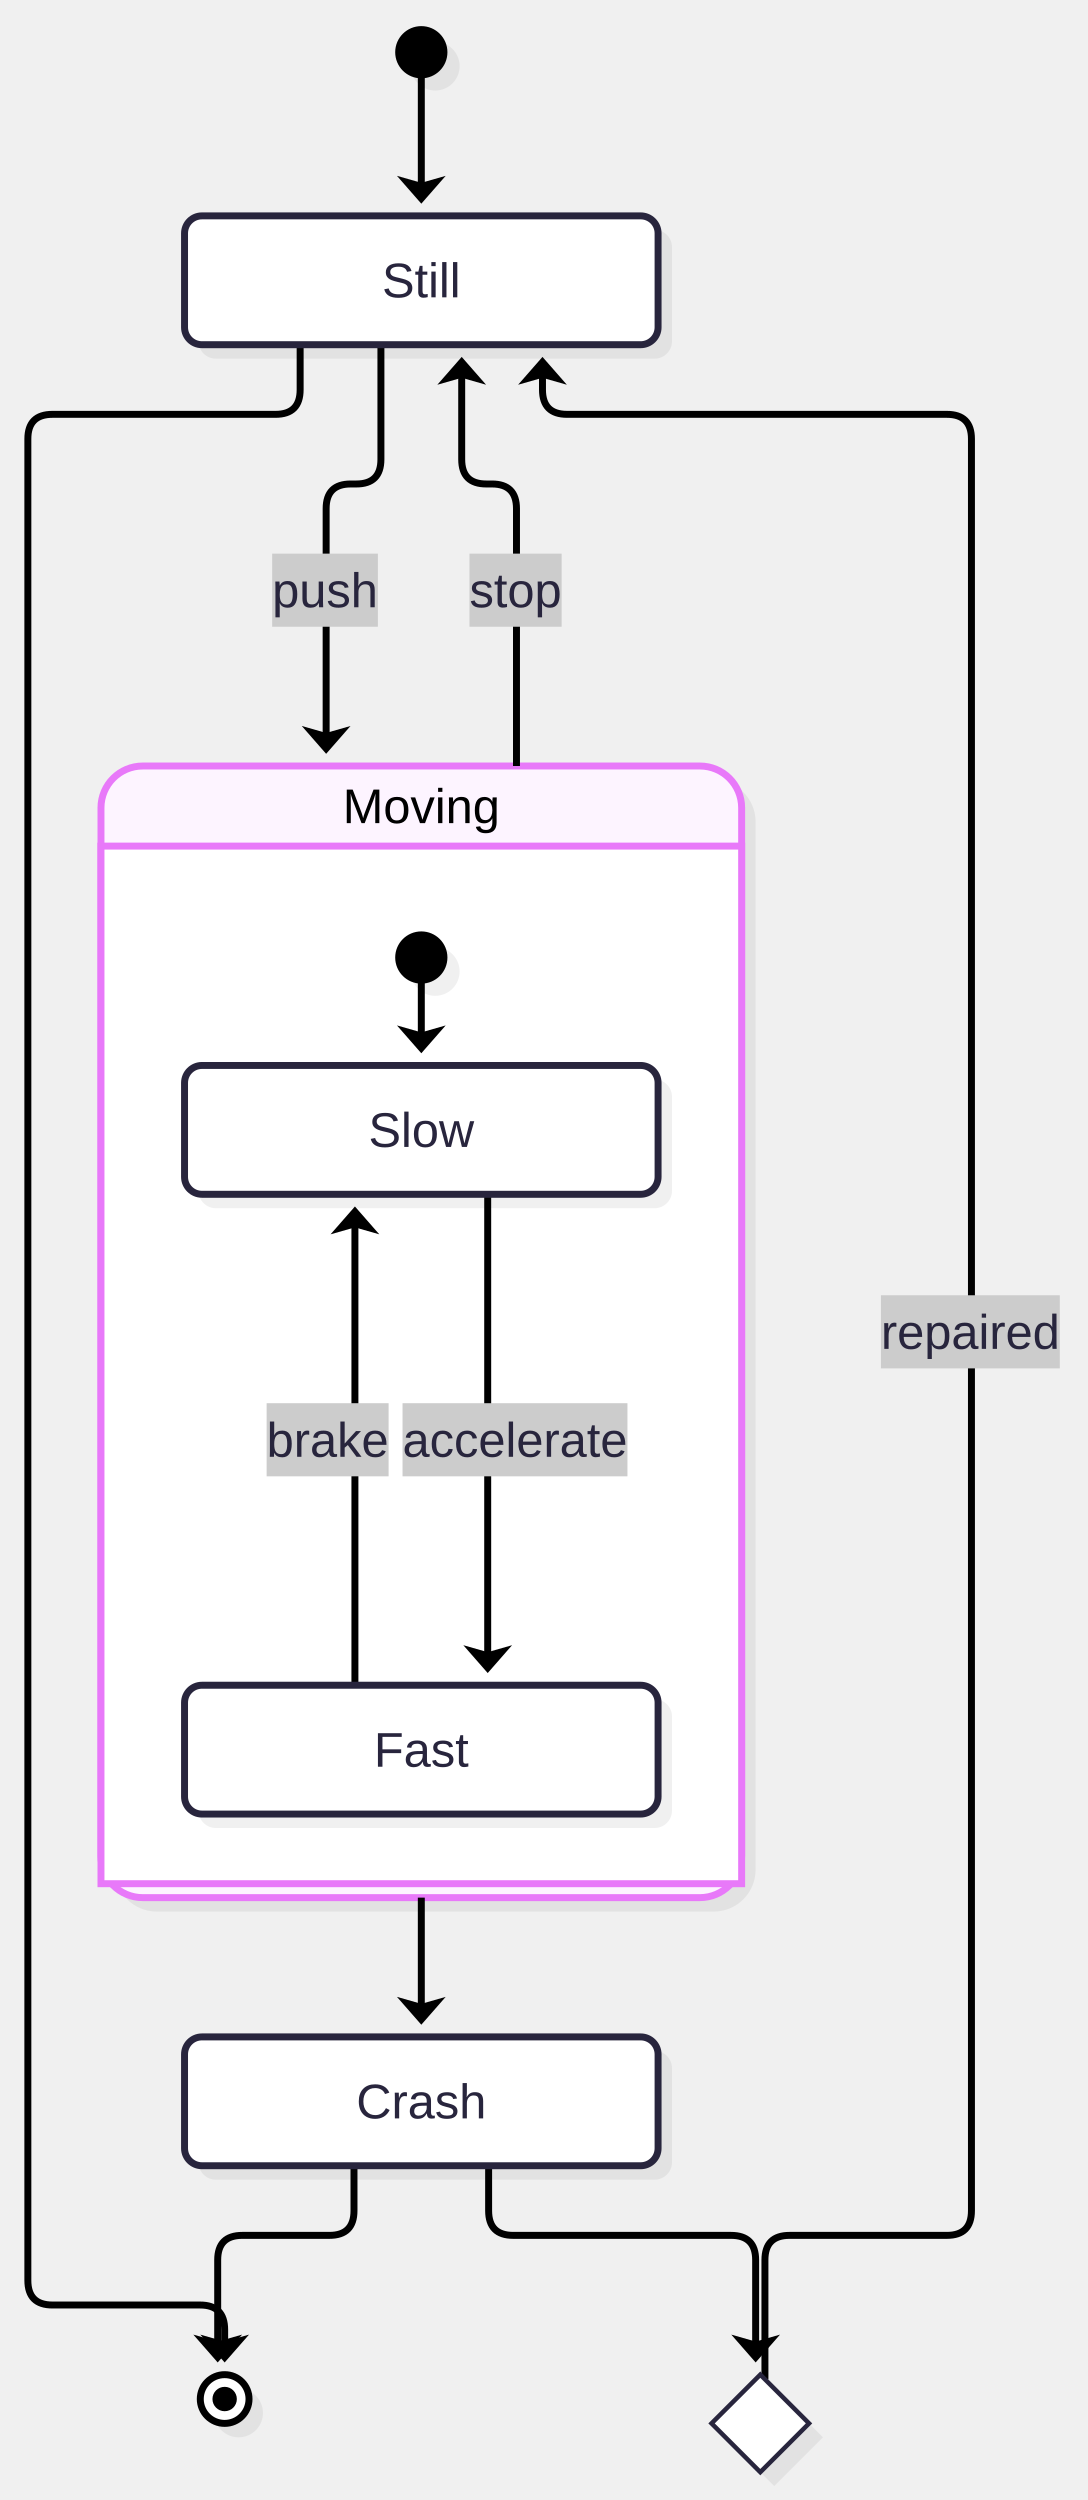
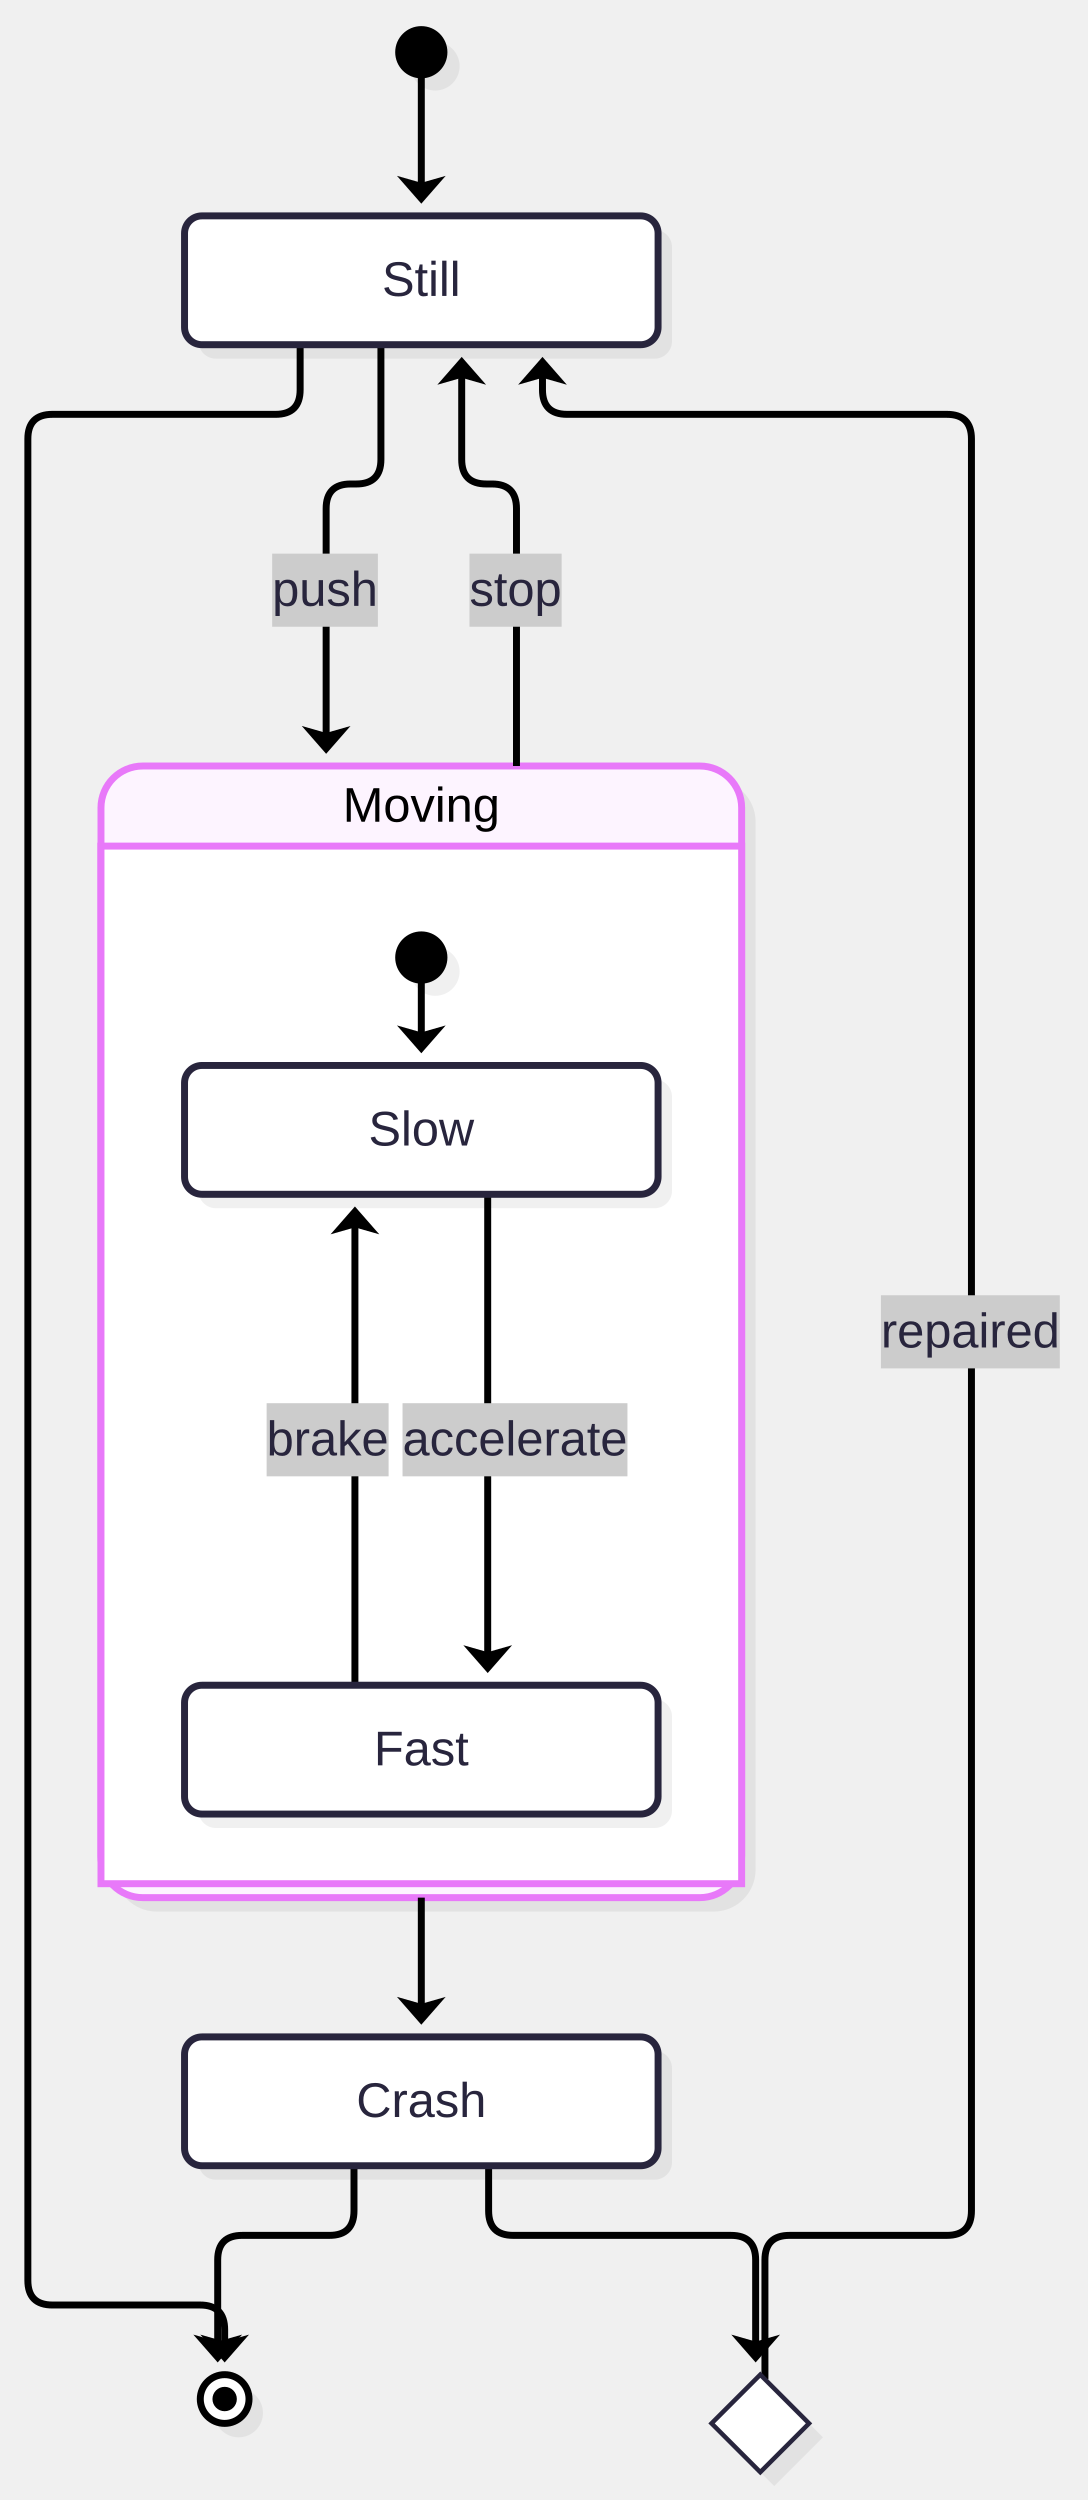
<svg xmlns="http://www.w3.org/2000/svg" id="my-svg" width="100%" class="statediagram" style="max-width: 312.375px; background-color: white;" viewBox="4 4 312.375 718" role="graphics-document document" aria-roledescription="stateDiagram">
  <style>#my-svg{font-family:"Recursive Variable", arial, sans-serif;font-size:16px;}#my-svg text{font-family:"Recursive Variable", arial, sans-serif;}</style>
  <g>
    <g class="clusters">
      <g id="cluster-Moving" class="cluster">
        <rect class="drop-shadow" x="37" y="228" width="184" height="325" rx="12" ry="12" fill="#000000" stroke="none" opacity="0.06" />
        <rect x="33" y="224" width="184" height="325" rx="12" ry="12" fill="#FDF4FF" stroke="#E879F9" stroke-width="2" />
        <rect x="33" y="247" width="184" height="298" fill="#ffffff" stroke="#E879F9" stroke-width="2" />
-         <text class="cluster-label" x="125" y="240.4" text-anchor="middle" font-size="14" fill="#000000">Moving</text>
+         <text class="cluster-label" x="125" y="240" text-anchor="middle" font-size="14" fill="#000000">Moving</text>
      </g>
    </g>
    <g class="edgePaths">
      <g id="L-root_start-Still-0" class="edgePath">
        <path class="flowchart-link LS-root_start LE-Still" d="M125,26L125,60.5" fill="none" stroke="#000000" stroke-width="2" />
        <path class="marker" d="M125,62.5L118,54.5L125,56.5L132,54.5Z" fill="#000000" stroke="#000000" stroke-width="0" />
      </g>
      <g id="L-Still-root_end-1" class="edgePath">
        <path class="flowchart-link LS-Still LE-root_end" d="M90.2,103L90.2,115.929C90.2,120.643,87.843,123,83.129,123L19.071,123C14.357,123,12,125.357,12,130.071L12,658.929C12,663.643,14.357,666,19.071,666L61.45,666C66.164,666,68.521,668.357,68.521,673.071L68.521,680.5" fill="none" stroke="#000000" stroke-width="2" />
        <path class="marker" d="M68.521,682.5L61.521,674.5L68.521,676.5L75.521,674.5Z" fill="#000000" stroke="#000000" stroke-width="0" />
      </g>
      <g id="L-Still-Moving-2" class="edgePath">
        <path class="flowchart-link LS-Still LE-Moving" d="M113.4,103L113.4,135.929C113.4,140.643,111.043,143,106.329,143L104.738,143C100.024,143,97.667,145.357,97.667,150.071L97.667,218.5" fill="none" stroke="#000000" stroke-width="2" />
        <path class="marker" d="M97.667,220.5L90.667,212.5L97.667,214.5L104.667,212.5Z" fill="#000000" stroke="#000000" stroke-width="0" />
      </g>
      <g id="L-Moving-Still-3" class="edgePath">
        <path class="flowchart-link LS-Moving LE-Still" d="M152.333,224L152.333,150.071C152.333,145.357,149.976,143,145.262,143L143.671,143C138.957,143,136.6,140.643,136.6,135.929L136.6,108.5" fill="none" stroke="#000000" stroke-width="2" />
        <path class="marker" d="M136.6,106.5L143.6,114.5L136.6,112.5L129.6,114.5Z" fill="#000000" stroke="#000000" stroke-width="0" />
      </g>
      <g id="L-Moving-Crash-4" class="edgePath">
        <path class="flowchart-link LS-Moving LE-Crash" d="M125,549L125,583.5" fill="none" stroke="#000000" stroke-width="2" />
        <path class="marker" d="M125,585.5L118,577.5L125,579.5L132,577.5Z" fill="#000000" stroke="#000000" stroke-width="0" />
      </g>
      <g id="L-Crash-root_end-5" class="edgePath">
        <path class="flowchart-link LS-Crash LE-root_end" d="M105.667,626L105.667,638.929C105.667,643.643,103.31,646,98.596,646L73.592,646C68.878,646,66.521,648.357,66.521,653.071L66.521,680.5" fill="none" stroke="#000000" stroke-width="2" />
        <path class="marker" d="M66.521,682.5L59.521,674.5L66.521,676.5L73.521,674.5Z" fill="#000000" stroke="#000000" stroke-width="0" />
      </g>
      <g id="L-Moving_start-Slow-6" class="edgePath">
        <path class="flowchart-link LS-Moving_start LE-Slow" d="M125,286L125,304.5" fill="none" stroke="#000000" stroke-width="2" />
        <path class="marker" d="M125,306.5L118,298.5L125,300.5L132,298.5Z" fill="#000000" stroke="#000000" stroke-width="0" />
      </g>
      <g id="L-Slow-Fast-7" class="edgePath">
        <path class="flowchart-link LS-Slow LE-Fast" d="M144.067,347L144.067,458L144.067,458L144.067,482.5" fill="none" stroke="#000000" stroke-width="2" />
        <path class="marker" d="M144.067,484.5L137.067,476.5L144.067,478.5L151.067,476.5Z" fill="#000000" stroke="#000000" stroke-width="0" />
      </g>
      <g id="L-Fast-Slow-8" class="edgePath">
        <path class="flowchart-link LS-Fast LE-Slow" d="M105.933,488L105.933,377L105.933,377L105.933,352.5" fill="none" stroke="#000000" stroke-width="2" />
        <path class="marker" d="M105.933,350.5L112.933,358.5L105.933,356.5L98.933,358.5Z" fill="#000000" stroke="#000000" stroke-width="0" />
      </g>
      <g id="L-Crash-check-9" class="edgePath">
        <path class="flowchart-link LS-Crash LE-check" d="M144.333,626L144.333,638.929C144.333,643.643,146.69,646,151.404,646L213.95,646C218.664,646,221.021,648.357,221.021,653.071L221.021,680.5" fill="none" stroke="#000000" stroke-width="2" />
        <path class="marker" d="M221.021,682.5L214.021,674.5L221.021,676.5L228.021,674.5Z" fill="#000000" stroke="#000000" stroke-width="0" />
      </g>
      <g id="L-check-Still-10" class="edgePath">
        <path class="flowchart-link LS-check LE-Still" d="M223.688,687.333L223.688,653.071C223.688,648.357,226.045,646,230.759,646L275.929,646C280.643,646,283,643.643,283,638.929L283,130.071C283,125.357,280.643,123,275.929,123L166.871,123C162.157,123,159.8,120.643,159.8,115.929L159.8,108.5" fill="none" stroke="#000000" stroke-width="2" />
        <path class="marker" d="M159.8,106.5L166.8,114.5L159.8,112.5L152.8,114.5Z" fill="#000000" stroke="#000000" stroke-width="0" />
      </g>
    </g>
    <g class="edgeLabels">
      <g class="edgeLabel">
        <rect x="82.167" y="163" width="30.359" height="21" fill="#cccccc" stroke="none" />
-         <text x="97.346" y="178.4" text-anchor="middle" font-size="14" fill="#28253D">push</text>
+         <text x="97.346" y="178" text-anchor="middle" font-size="14" fill="#28253D">push</text>
      </g>
      <g class="edgeLabel">
        <rect x="138.833" y="163" width="26.469" height="21" fill="#cccccc" stroke="none" />
-         <text x="152.068" y="178.4" text-anchor="middle" font-size="14" fill="#28253D">stop</text>
+         <text x="152.068" y="178" text-anchor="middle" font-size="14" fill="#28253D">stop</text>
      </g>
      <g class="edgeLabel">
        <rect x="119.609" y="407" width="64.594" height="21" fill="#cccccc" stroke="none" />
-         <text x="151.906" y="422.4" text-anchor="middle" font-size="14" fill="#28253D">accelerate</text>
+         <text x="151.906" y="422" text-anchor="middle" font-size="14" fill="#28253D">accelerate</text>
      </g>
      <g class="edgeLabel">
        <rect x="80.578" y="407" width="35.031" height="21" fill="#cccccc" stroke="none" />
-         <text x="98.094" y="422.4" text-anchor="middle" font-size="14" fill="#28253D">brake</text>
+         <text x="98.094" y="422" text-anchor="middle" font-size="14" fill="#28253D">brake</text>
      </g>
      <g class="edgeLabel">
        <rect x="257" y="376" width="51.375" height="21" fill="#cccccc" stroke="none" />
-         <text x="282.688" y="391.4" text-anchor="middle" font-size="14" fill="#28253D">repaired</text>
+         <text x="282.688" y="391" text-anchor="middle" font-size="14" fill="#28253D">repaired</text>
      </g>
    </g>
    <g class="nodes">
      <g id="state-root_start-0" class="node default">
        <circle class="drop-shadow" cx="129" cy="23" r="7" fill="#000000" stroke="none" opacity="0.06" />
        <circle cx="125" cy="19" r="7" fill="#000000" stroke="#000000" stroke-width="1" />
      </g>
      <g id="state-Still-1" class="node default">
        <rect class="drop-shadow" x="61" y="70" width="136" height="37" rx="5" ry="5" fill="#000000" stroke="none" opacity="0.06" />
        <rect class="basic label-container" x="57" y="66" width="136" height="37" rx="5" ry="5" fill="#ffffff" stroke="#28253D" stroke-width="2" />
-         <text class="nodeLabel" x="125" y="89.4" text-anchor="middle" font-size="14" fill="#28253D">Still</text>
+         <text class="nodeLabel" x="125" y="89" text-anchor="middle" font-size="14" fill="#28253D">Still</text>
      </g>
      <g id="state-root_end-2" class="node default">
        <circle class="drop-shadow" cx="72.521" cy="697" r="7" fill="#000000" stroke="none" opacity="0.06" />
        <circle cx="68.521" cy="693" r="7" fill="#ffffff" stroke="#000000" stroke-width="2" />
        <circle cx="68.521" cy="693" r="2.5" fill="#000000" stroke="#000000" stroke-width="2" />
      </g>
      <g id="state-Crash-3" class="node default">
        <rect class="drop-shadow" x="61" y="593" width="136" height="37" rx="5" ry="5" fill="#000000" stroke="none" opacity="0.06" />
        <rect class="basic label-container" x="57" y="589" width="136" height="37" rx="5" ry="5" fill="#ffffff" stroke="#28253D" stroke-width="2" />
-         <text class="nodeLabel" x="125" y="612.4" text-anchor="middle" font-size="14" fill="#28253D">Crash</text>
+         <text class="nodeLabel" x="125" y="612" text-anchor="middle" font-size="14" fill="#28253D">Crash</text>
      </g>
      <g id="state-Moving_start-4" class="node default">
        <circle class="drop-shadow" cx="129" cy="283" r="7" fill="#000000" stroke="none" opacity="0.06" />
        <circle cx="125" cy="279" r="7" fill="#000000" stroke="#000000" stroke-width="1" />
      </g>
      <g id="state-Slow-5" class="node default">
        <rect class="drop-shadow" x="61" y="314" width="136" height="37" rx="5" ry="5" fill="#000000" stroke="none" opacity="0.06" />
        <rect class="basic label-container" x="57" y="310" width="136" height="37" rx="5" ry="5" fill="#ffffff" stroke="#28253D" stroke-width="2" />
-         <text class="nodeLabel" x="125" y="333.4" text-anchor="middle" font-size="14" fill="#28253D">Slow</text>
+         <text class="nodeLabel" x="125" y="333" text-anchor="middle" font-size="14" fill="#28253D">Slow</text>
      </g>
      <g id="state-Fast-6" class="node default">
        <rect class="drop-shadow" x="61" y="492" width="136" height="37" rx="5" ry="5" fill="#000000" stroke="none" opacity="0.06" />
        <rect class="basic label-container" x="57" y="488" width="136" height="37" rx="5" ry="5" fill="#ffffff" stroke="#28253D" stroke-width="2" />
-         <text class="nodeLabel" x="125" y="511.4" text-anchor="middle" font-size="14" fill="#28253D">Fast</text>
+         <text class="nodeLabel" x="125" y="511" text-anchor="middle" font-size="14" fill="#28253D">Fast</text>
      </g>
      <g id="state-check-7" class="node default">
        <path class="drop-shadow" d="M226.354,690L240.354,704L226.354,718L212.354,704Z" fill="#000000" stroke="none" opacity="0.06" />
        <path class="label-container" d="M222.354,686L236.354,700L222.354,714L208.354,700Z" fill="#ffffff" stroke="#28253D" stroke-width="1.3" />
      </g>
    </g>
  </g>
</svg>
